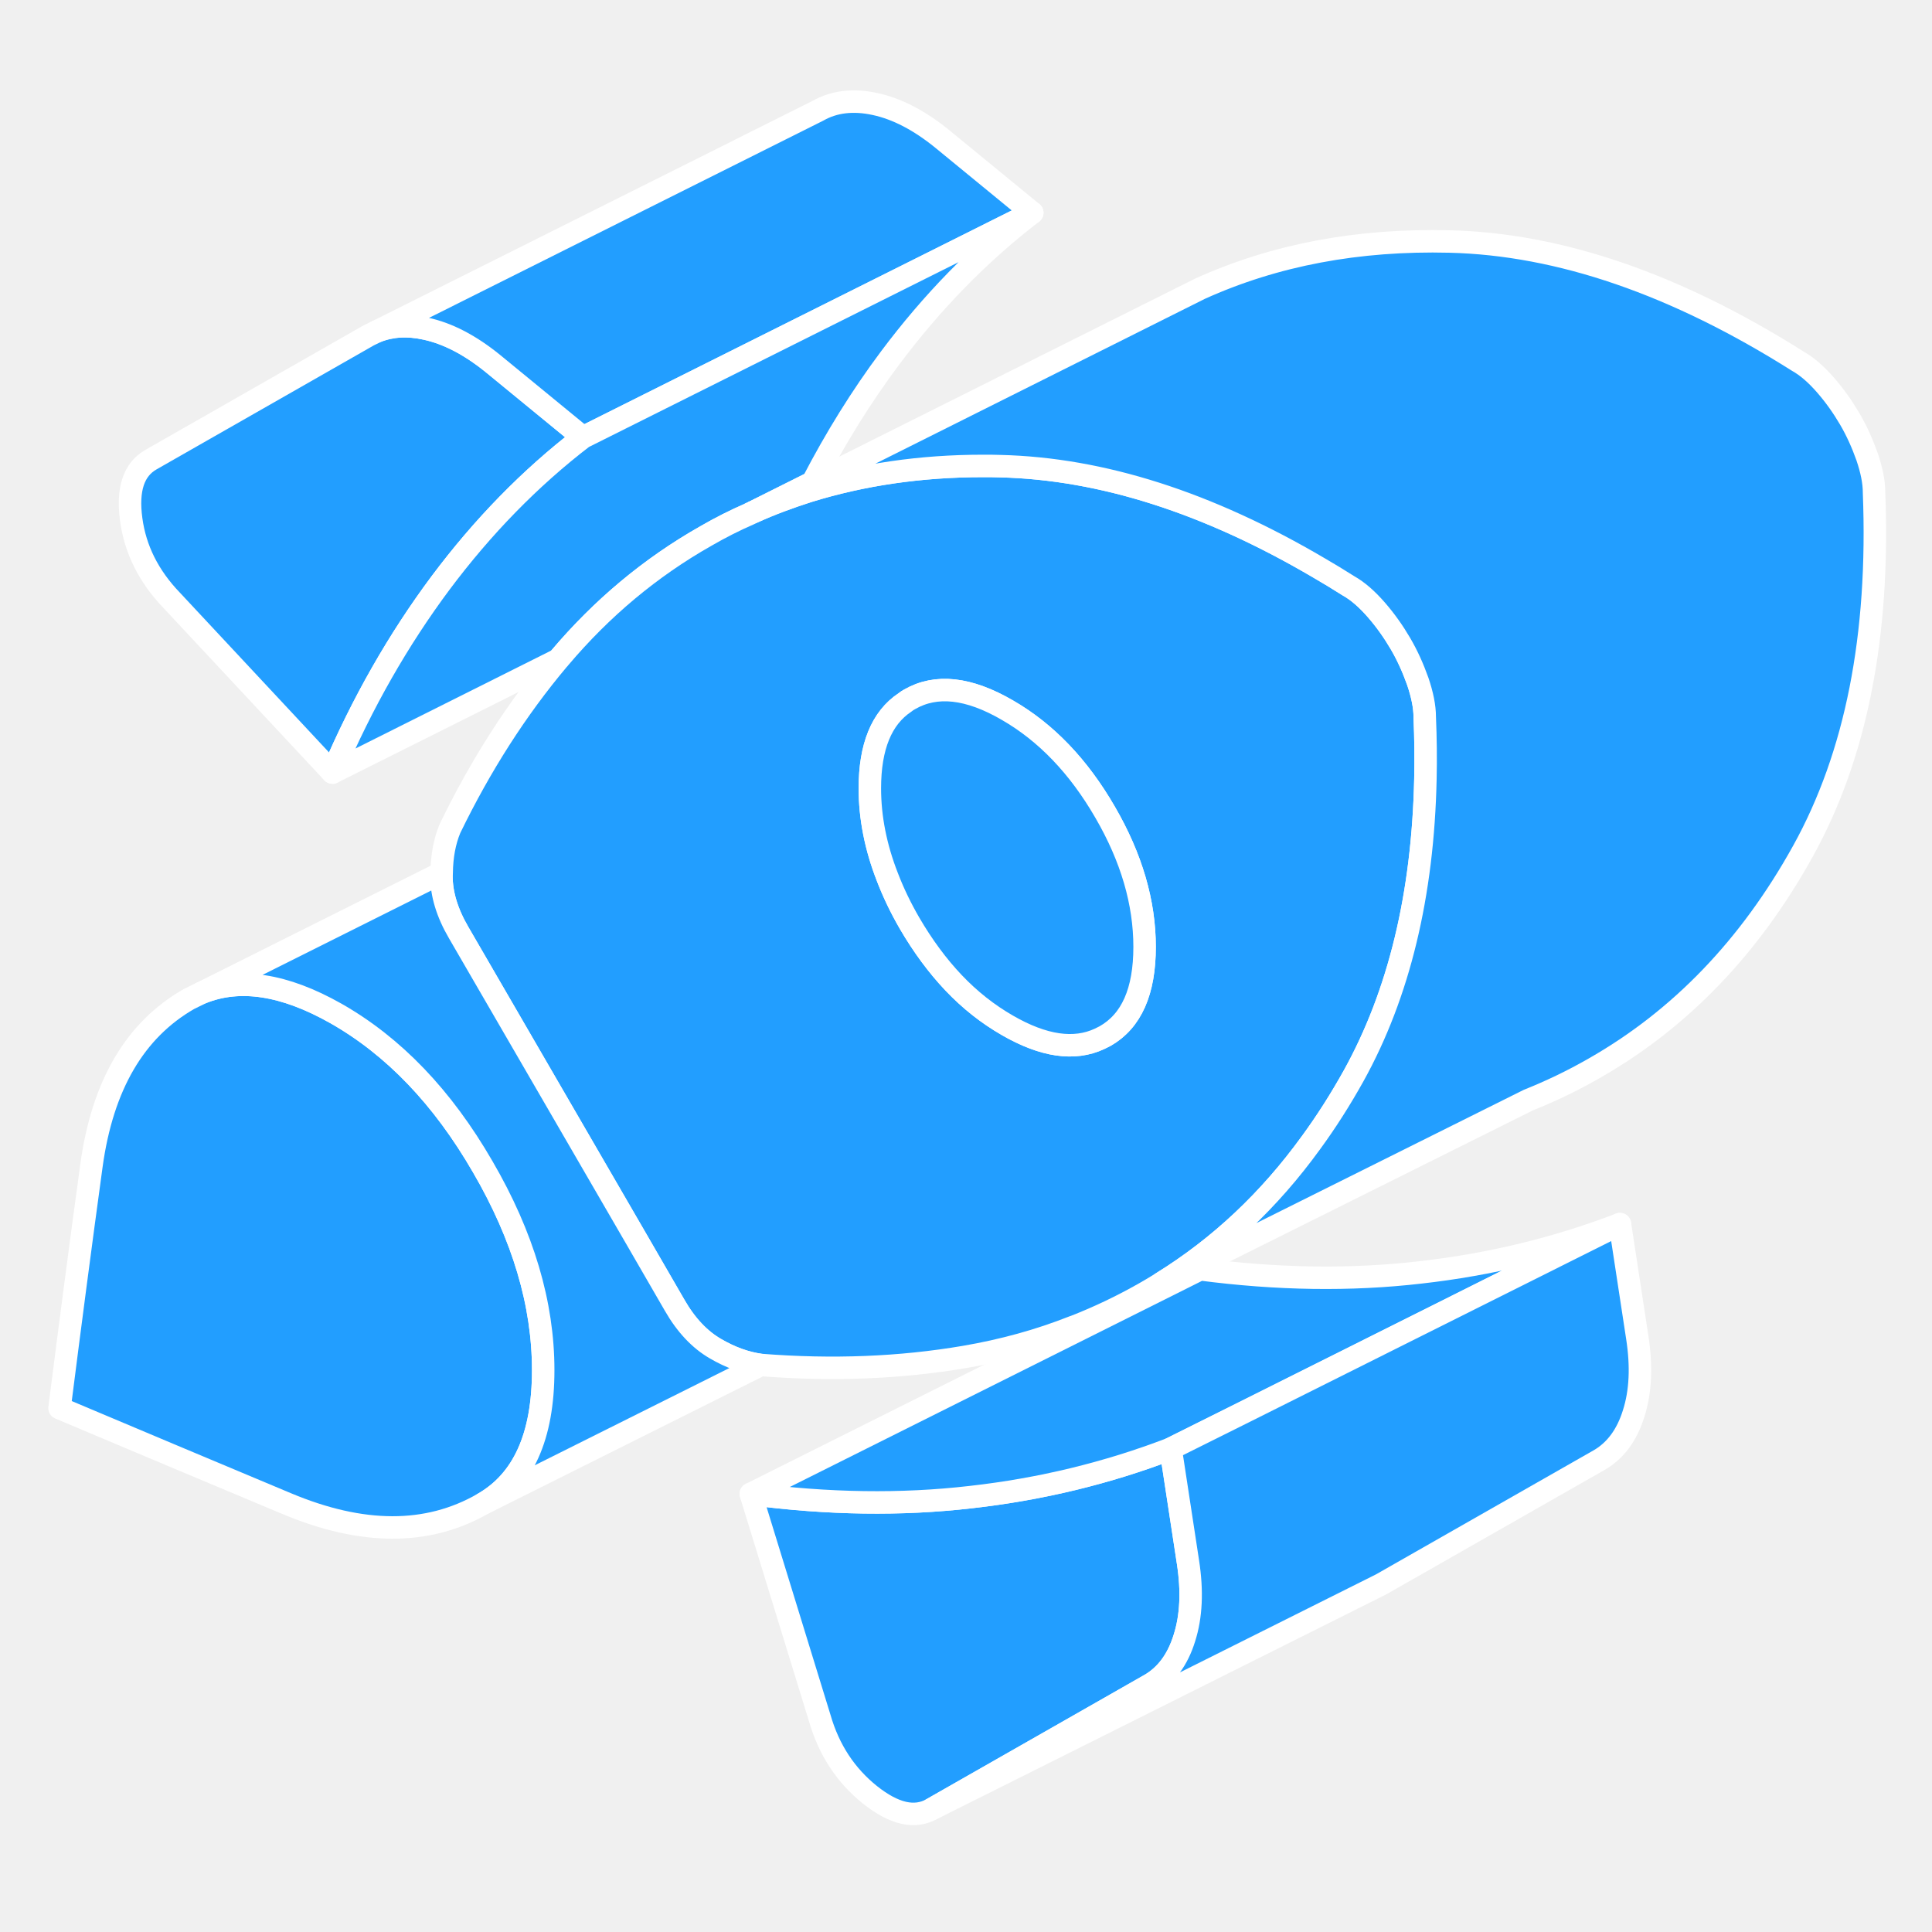
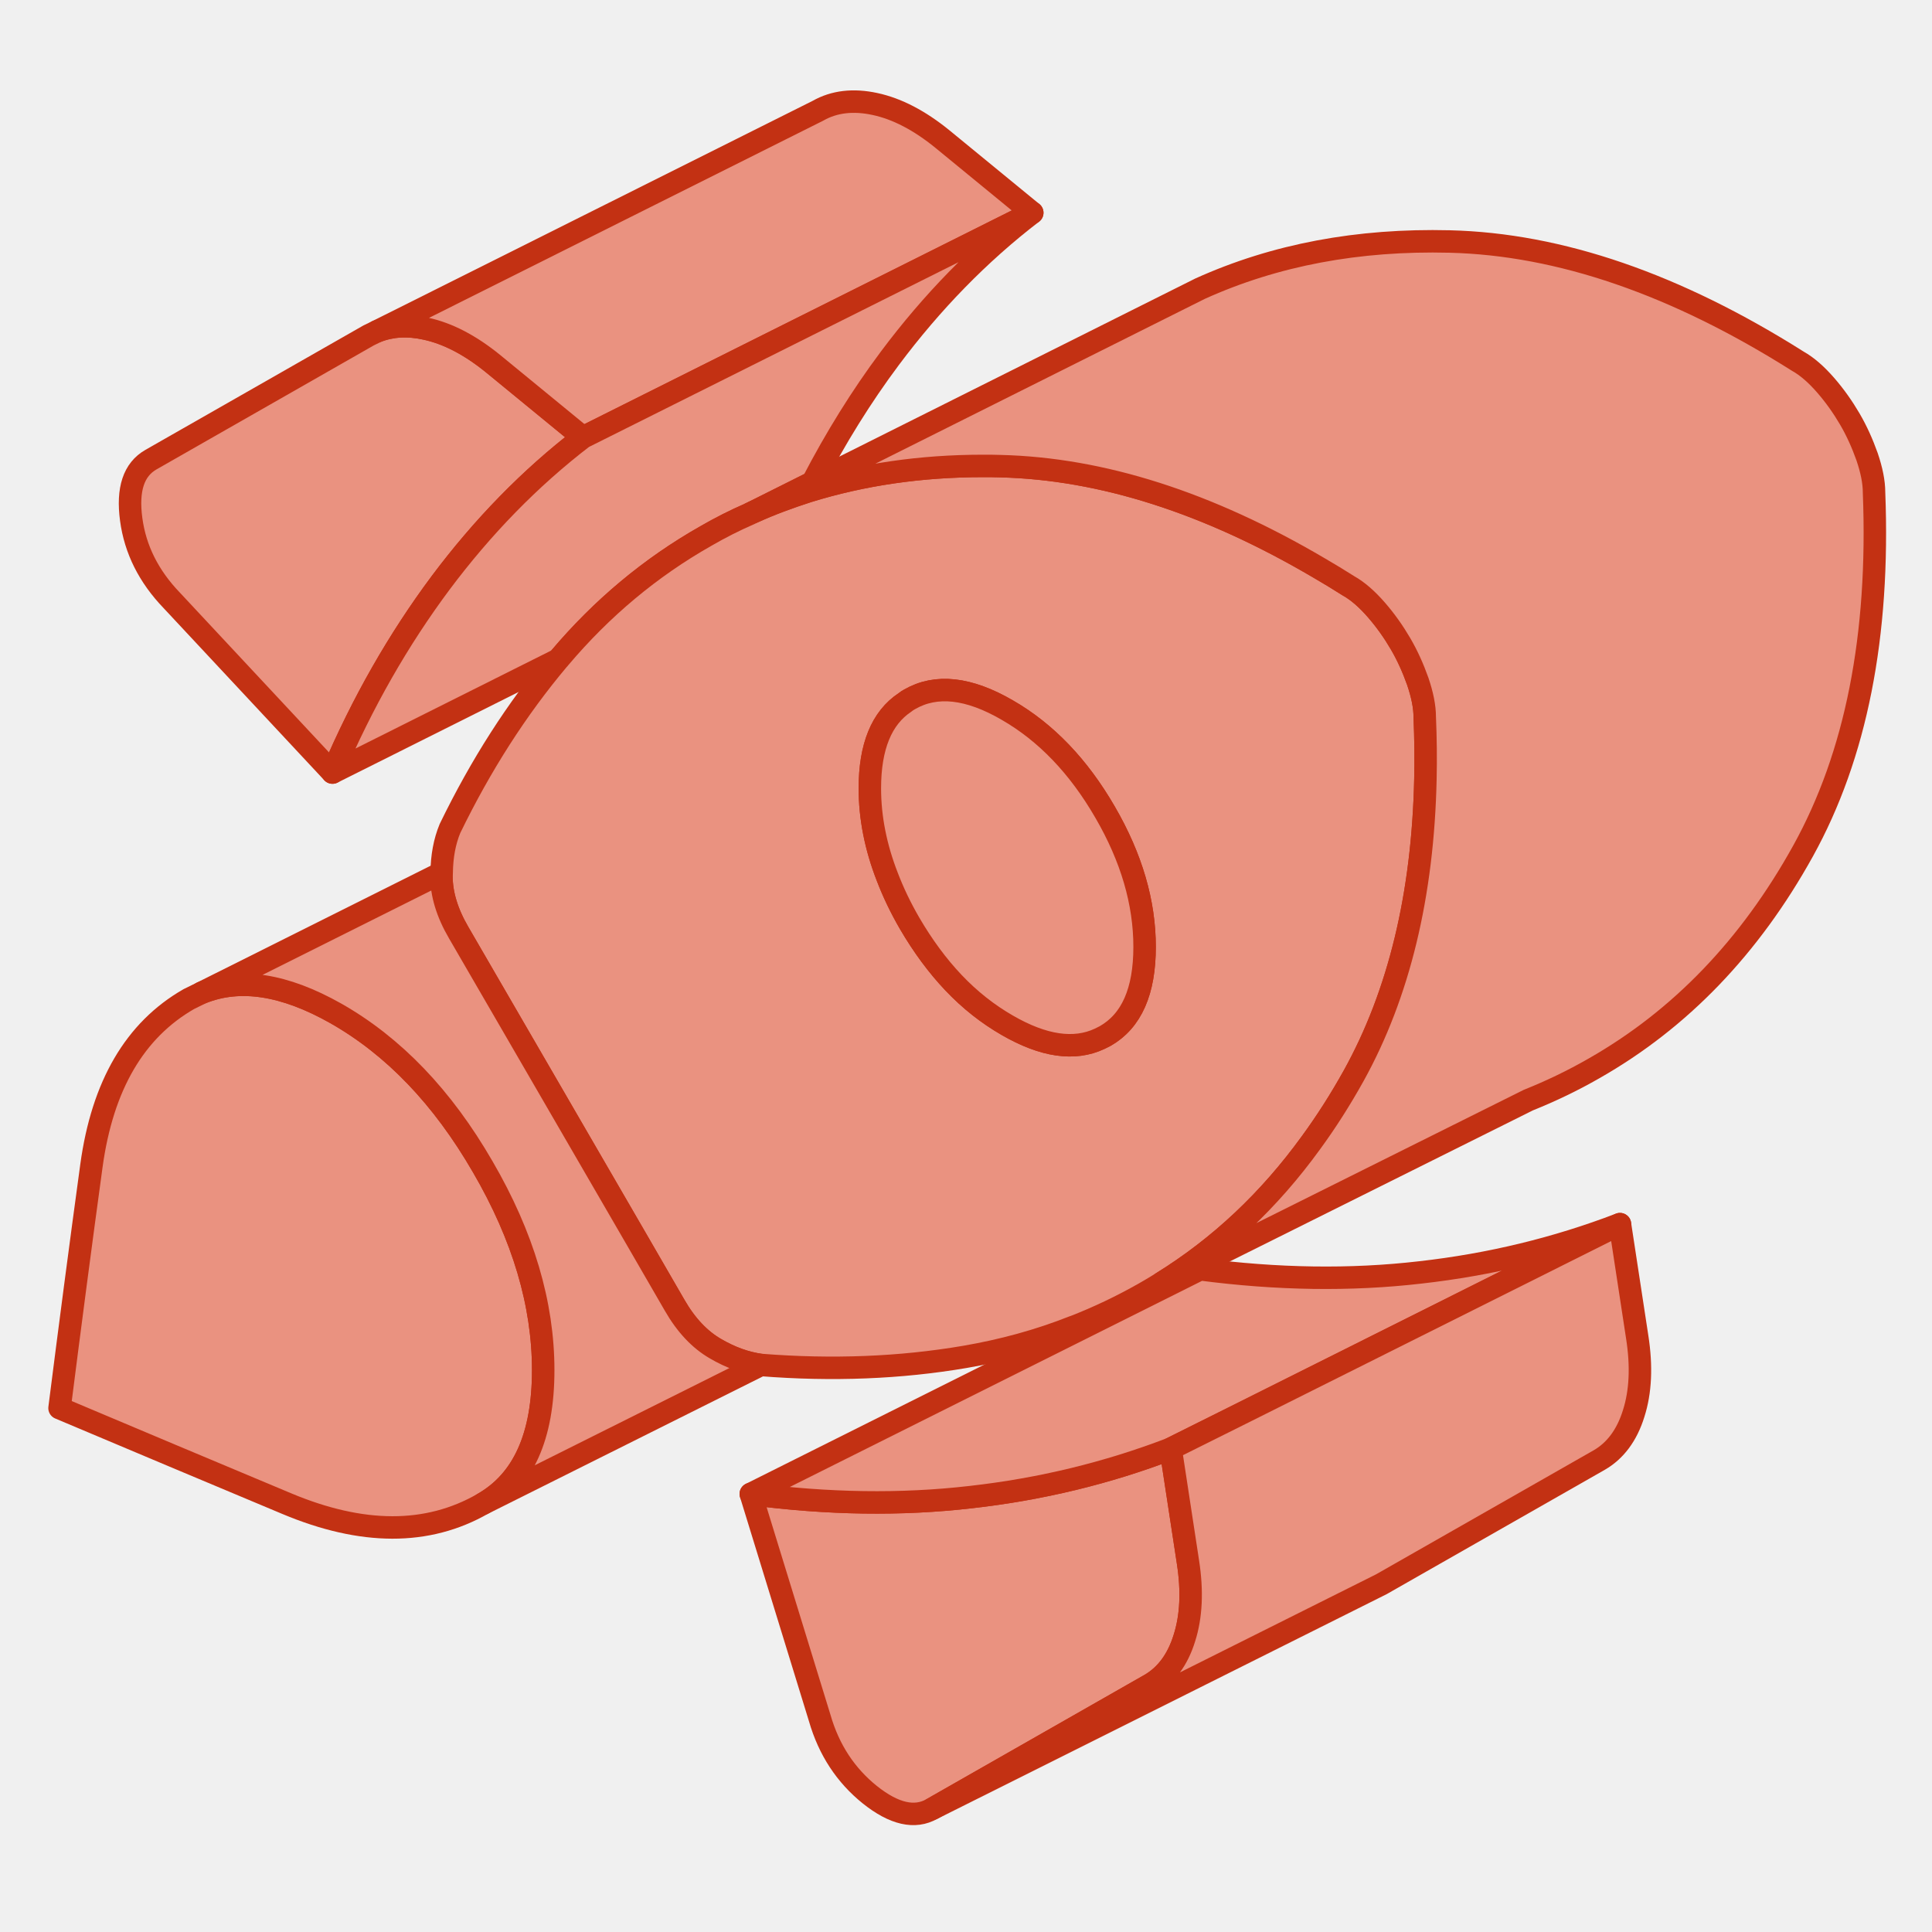
- <svg xmlns="http://www.w3.org/2000/svg" width="48" height="48" viewBox="0 0 86 81" fill="#229EFF" stroke-width="1px" stroke-linecap="round" stroke-linejoin="round">
-   <path d="M52.88 67.03L52.11 61.99C49.29 63.07 46.33 63.79 43.22 64.14C40.12 64.5 36.85 64.45 33.42 64L36.49 73.98C36.9 75.4 37.65 76.53 38.72 77.39C39.8 78.25 40.72 78.46 41.49 78.02L51.19 72.49C51.9 72.08 52.42 71.39 52.72 70.42C53.03 69.45 53.08 68.32 52.88 67.03Z" stroke="white" stroke-linejoin="round" />
-   <path d="M25.95 16.97C23.59 18.78 21.48 20.95 19.61 23.45C17.74 25.96 16.13 28.77 14.8 31.89L7.65 24.23C6.62 23.16 6.02 21.96 5.84 20.62C5.66 19.28 5.95 18.4 6.72 17.96L16.41 12.43L16.78 12.25C17.41 12 18.14 11.95 18.95 12.13C19.93 12.34 20.93 12.86 21.95 13.69L25.95 16.97Z" stroke="white" stroke-linejoin="round" />
-   <path d="M24.18 58.49C24.18 61.44 23.29 63.42 21.49 64.44C19.03 65.85 16.12 65.84 12.76 64.43C9.4 63.02 6.03 61.61 2.65 60.18C3.11 56.56 3.58 52.97 4.07 49.39C4.56 45.82 6 43.35 8.41 41.97L8.98 41.69C10.67 41.01 12.65 41.31 14.95 42.61C17.52 44.07 19.7 46.34 21.49 49.44C23.29 52.53 24.18 55.55 24.18 58.49Z" stroke="white" stroke-linejoin="round" />
-   <path d="M45.95 6.97L28.85 15.52L25.95 16.97L21.95 13.69C20.93 12.86 19.93 12.34 18.95 12.13C18.14 11.95 17.41 12 16.78 12.25L36.41 2.43C37.13 2.02 37.98 1.92 38.95 2.13C39.93 2.34 40.93 2.86 41.95 3.69L45.95 6.97Z" stroke="white" stroke-linejoin="round" />
-   <path d="M45.95 6.97C43.59 8.78 41.48 10.95 39.61 13.45C38.34 15.15 37.2 16.99 36.17 18.97L33.52 20.3L33.42 20.35C33.42 20.35 33.39 20.35 33.38 20.37C32.71 20.66 32.06 20.99 31.42 21.36C28.95 22.76 26.79 24.57 24.92 26.78C24.9 26.81 24.88 26.83 24.85 26.86L14.8 31.89C16.13 28.77 17.74 25.96 19.61 23.45C21.48 20.95 23.59 18.78 25.95 16.97L28.85 15.52L45.95 6.97Z" stroke="white" stroke-linejoin="round" />
-   <path d="M63.42 29.42C63.42 28.95 63.31 28.42 63.11 27.83C62.9 27.24 62.65 26.68 62.34 26.15C62.03 25.62 61.67 25.11 61.26 24.64C60.85 24.17 60.44 23.81 60.03 23.58C59.59 23.3 59.16 23.04 58.73 22.79C53.77 19.87 49.04 18.36 44.53 18.25C44.27 18.24 44.01 18.24 43.76 18.24C40.99 18.24 38.39 18.62 35.97 19.37C35.13 19.64 34.31 19.94 33.52 20.3L33.42 20.35C33.42 20.35 33.39 20.35 33.38 20.37C32.71 20.66 32.06 20.99 31.42 21.36C28.95 22.76 26.79 24.57 24.92 26.78C24.9 26.81 24.88 26.83 24.85 26.86C23 29.06 21.4 31.56 20.03 34.38C19.79 34.96 19.67 35.61 19.66 36.35C19.65 36.4 19.65 36.45 19.65 36.5C19.65 37.29 19.9 38.13 20.42 39.02L23.43 44.21L28.26 52.54L30.03 55.6C30.54 56.49 31.15 57.13 31.84 57.53C32.52 57.93 33.2 58.17 33.86 58.26H33.88C37.06 58.51 40.08 58.39 42.95 57.9C44.64 57.61 46.25 57.17 47.79 56.56H47.8C48.88 56.14 49.93 55.64 50.95 55.06C51.21 54.91 51.47 54.76 51.72 54.6C54.29 53.01 56.5 50.93 58.36 48.36C59.04 47.43 59.67 46.44 60.26 45.38C62.27 41.75 63.34 37.34 63.45 32.17C63.47 31.28 63.46 30.36 63.42 29.42ZM49.19 43.62C49.11 43.66 49.03 43.7 48.95 43.74C47.82 44.27 46.45 44.07 44.84 43.14C43.97 42.64 43.17 42.01 42.44 41.24C41.73 40.49 41.08 39.61 40.49 38.6C40.09 37.91 39.76 37.22 39.5 36.54C38.98 35.21 38.72 33.89 38.72 32.59C38.72 30.74 39.24 29.46 40.28 28.77C40.35 28.71 40.42 28.67 40.49 28.63C41.67 27.95 43.12 28.11 44.84 29.11C46.56 30.1 48.01 31.61 49.19 33.65C50.37 35.68 50.95 37.68 50.95 39.65C50.95 41.62 50.37 42.95 49.19 43.62Z" stroke="white" stroke-linejoin="round" />
-   <path d="M50.95 39.65C50.95 41.63 50.37 42.95 49.19 43.62C49.11 43.66 49.03 43.7 48.95 43.74C47.82 44.27 46.45 44.07 44.84 43.14C43.97 42.64 43.17 42.01 42.44 41.24C41.73 40.49 41.08 39.61 40.49 38.6C40.09 37.91 39.76 37.22 39.5 36.54C38.98 35.21 38.72 33.89 38.72 32.59C38.72 30.74 39.24 29.46 40.28 28.77C40.35 28.71 40.42 28.67 40.49 28.63C41.67 27.95 43.12 28.11 44.84 29.11C46.56 30.1 48.01 31.61 49.19 33.65C50.37 35.68 50.95 37.68 50.95 39.65Z" stroke="white" stroke-linejoin="round" />
-   <path d="M80.26 35.38C77.9 39.64 74.8 42.87 70.95 45.06C70.01 45.6 69.03 46.07 68.03 46.47L51.72 54.6C54.29 53.01 56.5 50.93 58.36 48.36C59.04 47.43 59.67 46.44 60.26 45.38C62.27 41.75 63.34 37.34 63.45 32.17C63.47 31.28 63.46 30.36 63.42 29.42C63.42 28.95 63.31 28.42 63.11 27.83C62.9 27.24 62.65 26.68 62.34 26.15C62.03 25.62 61.67 25.11 61.26 24.64C60.85 24.17 60.44 23.81 60.03 23.58C59.59 23.3 59.16 23.04 58.73 22.79C53.77 19.87 49.04 18.36 44.53 18.25C44.27 18.24 44.01 18.24 43.76 18.24C40.99 18.24 38.39 18.62 35.97 19.37C35.13 19.64 34.31 19.94 33.52 20.3L36.17 18.98L51.62 11.25L53.42 10.35C56.76 8.84 60.46 8.15 64.53 8.25C69.43 8.37 74.6 10.15 80.03 13.58C80.44 13.81 80.85 14.17 81.26 14.64C81.67 15.11 82.03 15.62 82.34 16.15C82.65 16.68 82.9 17.24 83.11 17.83C83.31 18.42 83.42 18.95 83.42 19.42C83.67 25.8 82.62 31.12 80.26 35.38Z" stroke="white" stroke-linejoin="round" />
-   <path d="M24.18 58.49C24.18 55.55 23.29 52.53 21.49 49.44C19.7 46.34 17.52 44.07 14.95 42.61C12.65 41.31 10.67 41.01 8.98 41.69L19.66 36.35C19.66 36.35 19.65 36.45 19.65 36.5C19.65 37.29 19.9 38.13 20.42 39.02L23.43 44.21L28.26 52.54L30.03 55.6C30.54 56.49 31.15 57.13 31.84 57.53C32.52 57.93 33.2 58.17 33.86 58.26L21.49 64.44C23.29 63.42 24.18 61.44 24.18 58.49Z" stroke="white" stroke-linejoin="round" />
-   <path d="M72.11 51.99L55.38 60.36L52.11 61.99C49.29 63.07 46.33 63.79 43.22 64.14C40.12 64.5 36.85 64.45 33.42 64L53.42 54C56.85 54.45 60.12 54.5 63.22 54.14C66.33 53.79 69.29 53.07 72.11 51.99Z" stroke="white" stroke-linejoin="round" />
-   <path d="M72.72 60.42C72.42 61.39 71.9 62.08 71.19 62.49L61.49 68.02L61.29 68.12L41.49 78.02L51.19 72.49C51.9 72.08 52.42 71.39 52.72 70.42C53.03 69.45 53.08 68.32 52.88 67.03L52.11 61.99L55.38 60.36L72.11 51.99L72.88 57.03C73.08 58.32 73.03 59.45 72.72 60.42Z" stroke="white" stroke-linejoin="round" />
+ <svg xmlns="http://www.w3.org/2000/svg" width="48" height="48" viewBox="0 0 86 81" fill="hsl(10, 71.6%, 71.0%)" stroke-width="1px" stroke-linecap="round" stroke-linejoin="round">
+   <path d="M52.88 67.03L52.11 61.99C49.29 63.07 46.33 63.79 43.22 64.14C40.12 64.5 36.85 64.45 33.42 64L36.49 73.98C36.9 75.4 37.65 76.53 38.72 77.39C39.8 78.25 40.72 78.46 41.49 78.02L51.19 72.49C51.9 72.08 52.42 71.39 52.72 70.42C53.03 69.45 53.08 68.32 52.88 67.03Z" stroke="hsl(10, 82.0%, 42.0%)" stroke-linejoin="round" />
+   <path d="M25.95 16.97C23.59 18.78 21.48 20.95 19.61 23.45C17.74 25.96 16.13 28.77 14.8 31.89L7.65 24.23C6.62 23.16 6.02 21.96 5.84 20.62C5.66 19.28 5.95 18.4 6.72 17.96L16.41 12.43L16.78 12.25C17.41 12 18.14 11.95 18.95 12.13C19.93 12.34 20.93 12.86 21.95 13.69L25.95 16.97Z" stroke="hsl(10, 82.0%, 42.0%)" stroke-linejoin="round" />
+   <path d="M24.18 58.49C24.18 61.44 23.29 63.42 21.49 64.44C19.03 65.85 16.12 65.84 12.76 64.43C9.4 63.02 6.03 61.61 2.65 60.18C3.11 56.56 3.58 52.97 4.07 49.39C4.56 45.82 6 43.35 8.41 41.97L8.98 41.69C10.67 41.01 12.65 41.31 14.95 42.61C17.52 44.07 19.7 46.34 21.49 49.44C23.29 52.53 24.18 55.55 24.18 58.49Z" stroke="hsl(10, 82.0%, 42.0%)" stroke-linejoin="round" />
+   <path d="M45.95 6.97L28.85 15.52L25.95 16.97L21.95 13.69C20.93 12.86 19.93 12.34 18.95 12.13C18.14 11.95 17.41 12 16.78 12.25L36.41 2.43C37.13 2.02 37.98 1.92 38.95 2.13C39.93 2.34 40.93 2.86 41.95 3.69L45.95 6.97Z" stroke="hsl(10, 82.0%, 42.0%)" stroke-linejoin="round" />
+   <path d="M45.95 6.97C43.59 8.78 41.48 10.95 39.61 13.45C38.34 15.15 37.2 16.99 36.17 18.97L33.52 20.3L33.42 20.35C33.42 20.35 33.39 20.35 33.38 20.37C32.71 20.66 32.06 20.99 31.42 21.36C28.95 22.76 26.79 24.57 24.92 26.78C24.9 26.81 24.88 26.83 24.85 26.86L14.8 31.89C16.13 28.77 17.74 25.96 19.61 23.45C21.48 20.95 23.59 18.78 25.95 16.97L28.85 15.52L45.95 6.97Z" stroke="hsl(10, 82.0%, 42.0%)" stroke-linejoin="round" />
+   <path d="M63.42 29.42C63.42 28.95 63.31 28.42 63.11 27.83C62.9 27.24 62.65 26.68 62.34 26.15C62.03 25.62 61.67 25.11 61.26 24.64C60.85 24.17 60.44 23.81 60.03 23.58C59.59 23.3 59.16 23.04 58.73 22.79C53.77 19.87 49.04 18.36 44.53 18.25C44.27 18.24 44.01 18.24 43.76 18.24C40.99 18.24 38.39 18.62 35.97 19.37C35.13 19.64 34.31 19.94 33.52 20.3L33.42 20.35C33.42 20.35 33.39 20.35 33.38 20.37C32.71 20.66 32.06 20.99 31.42 21.36C28.95 22.76 26.79 24.57 24.92 26.78C24.9 26.81 24.88 26.83 24.85 26.86C23 29.06 21.4 31.56 20.03 34.38C19.79 34.96 19.67 35.61 19.66 36.35C19.65 36.4 19.65 36.45 19.65 36.5C19.65 37.29 19.9 38.13 20.42 39.02L23.43 44.21L28.26 52.54L30.03 55.6C30.54 56.49 31.15 57.13 31.84 57.53C32.52 57.93 33.2 58.17 33.86 58.26H33.88C37.06 58.51 40.08 58.39 42.95 57.9C44.64 57.61 46.25 57.17 47.79 56.56H47.8C48.88 56.14 49.93 55.64 50.95 55.06C51.21 54.91 51.47 54.76 51.72 54.6C54.29 53.01 56.5 50.93 58.36 48.36C59.04 47.43 59.67 46.44 60.26 45.38C62.27 41.75 63.34 37.34 63.45 32.17C63.47 31.28 63.46 30.36 63.42 29.42ZM49.19 43.62C49.11 43.66 49.03 43.7 48.95 43.74C47.82 44.27 46.45 44.07 44.84 43.14C43.97 42.64 43.17 42.01 42.44 41.24C41.73 40.49 41.08 39.61 40.49 38.6C40.09 37.91 39.76 37.22 39.5 36.54C38.98 35.21 38.72 33.89 38.72 32.59C38.72 30.74 39.24 29.46 40.28 28.77C40.35 28.71 40.42 28.67 40.49 28.63C41.67 27.95 43.12 28.11 44.84 29.11C46.56 30.1 48.01 31.61 49.19 33.65C50.37 35.68 50.95 37.68 50.95 39.65C50.95 41.62 50.37 42.95 49.19 43.62Z" stroke="hsl(10, 82.0%, 42.0%)" stroke-linejoin="round" />
+   <path d="M50.95 39.65C50.95 41.63 50.37 42.95 49.19 43.62C49.11 43.66 49.03 43.7 48.95 43.74C47.82 44.27 46.45 44.07 44.84 43.14C43.97 42.64 43.17 42.01 42.44 41.24C41.73 40.49 41.08 39.61 40.49 38.6C40.09 37.91 39.76 37.22 39.5 36.54C38.98 35.21 38.72 33.89 38.72 32.59C38.72 30.74 39.24 29.46 40.28 28.77C40.35 28.71 40.42 28.67 40.49 28.63C41.67 27.95 43.12 28.11 44.84 29.11C46.56 30.1 48.01 31.61 49.19 33.65C50.37 35.68 50.95 37.68 50.95 39.65Z" stroke="hsl(10, 82.0%, 42.0%)" stroke-linejoin="round" />
+   <path d="M80.26 35.38C77.9 39.64 74.8 42.87 70.95 45.06C70.01 45.6 69.03 46.07 68.03 46.47L51.72 54.6C54.29 53.01 56.5 50.93 58.36 48.36C59.04 47.43 59.67 46.44 60.26 45.38C62.27 41.75 63.34 37.34 63.45 32.17C63.47 31.28 63.46 30.36 63.42 29.42C63.42 28.95 63.31 28.42 63.11 27.83C62.9 27.24 62.65 26.68 62.34 26.15C62.03 25.62 61.67 25.11 61.26 24.64C60.85 24.17 60.44 23.81 60.03 23.58C59.59 23.3 59.16 23.04 58.73 22.79C53.77 19.87 49.04 18.36 44.53 18.25C44.27 18.24 44.01 18.24 43.76 18.24C40.99 18.24 38.39 18.62 35.97 19.37C35.13 19.64 34.31 19.94 33.52 20.3L36.17 18.98L51.62 11.25L53.42 10.35C56.76 8.84 60.46 8.15 64.53 8.25C69.43 8.37 74.6 10.15 80.03 13.58C80.44 13.81 80.85 14.17 81.26 14.64C81.67 15.11 82.03 15.62 82.34 16.15C82.65 16.68 82.9 17.24 83.11 17.83C83.31 18.42 83.42 18.95 83.42 19.42C83.67 25.8 82.62 31.12 80.26 35.38Z" stroke="hsl(10, 82.0%, 42.0%)" stroke-linejoin="round" />
+   <path d="M24.18 58.49C24.18 55.55 23.29 52.53 21.49 49.44C19.7 46.34 17.52 44.07 14.95 42.61C12.65 41.31 10.67 41.01 8.98 41.69L19.66 36.35C19.66 36.35 19.65 36.45 19.65 36.5C19.65 37.29 19.9 38.13 20.42 39.02L23.43 44.21L28.26 52.54L30.03 55.6C30.54 56.49 31.15 57.13 31.84 57.53C32.52 57.93 33.2 58.17 33.86 58.26L21.49 64.44C23.29 63.42 24.18 61.44 24.18 58.49Z" stroke="hsl(10, 82.0%, 42.0%)" stroke-linejoin="round" />
+   <path d="M72.11 51.99L55.38 60.36L52.11 61.99C49.29 63.07 46.33 63.79 43.22 64.14C40.12 64.5 36.85 64.45 33.42 64L53.42 54C56.85 54.45 60.12 54.5 63.22 54.14C66.33 53.79 69.29 53.07 72.11 51.99Z" stroke="hsl(10, 82.0%, 42.0%)" stroke-linejoin="round" />
+   <path d="M72.72 60.42C72.42 61.39 71.9 62.08 71.19 62.49L61.49 68.02L61.29 68.12L41.49 78.02L51.19 72.49C51.9 72.08 52.42 71.39 52.72 70.42C53.03 69.45 53.08 68.32 52.88 67.03L52.11 61.99L55.38 60.36L72.11 51.99L72.88 57.03C73.08 58.32 73.03 59.45 72.72 60.42Z" stroke="hsl(10, 82.0%, 42.0%)" stroke-linejoin="round" />
</svg>
